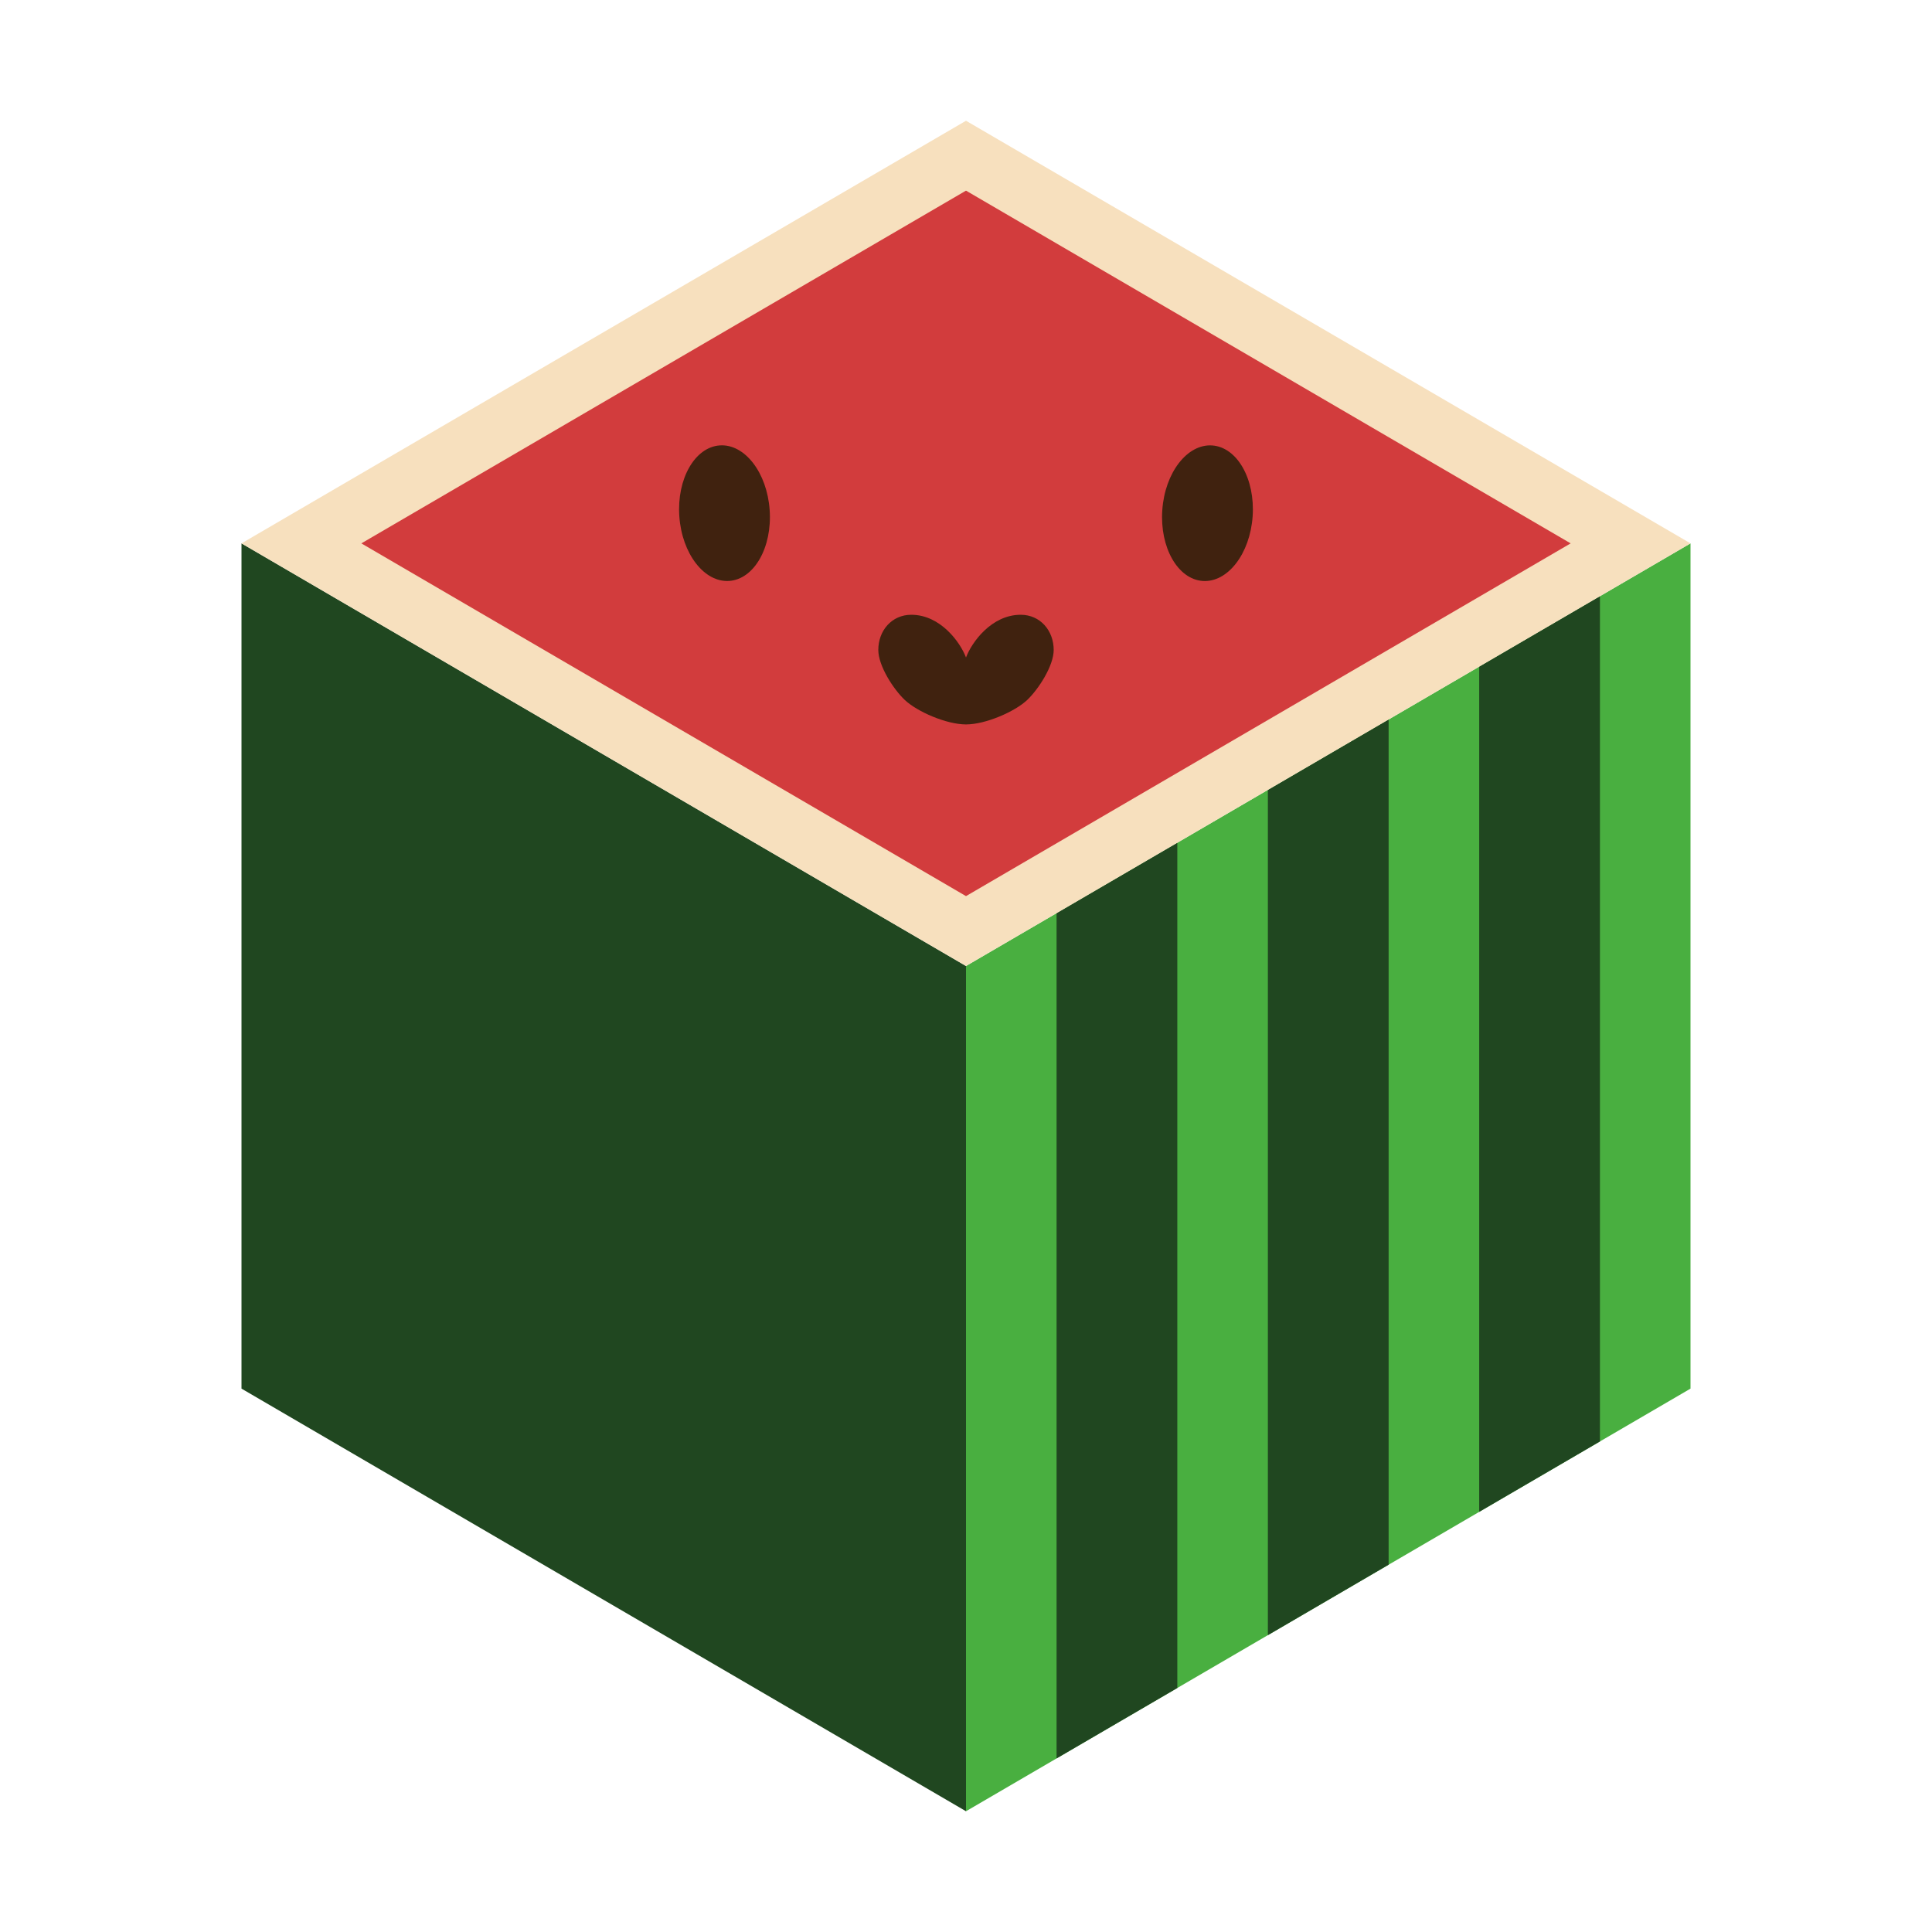
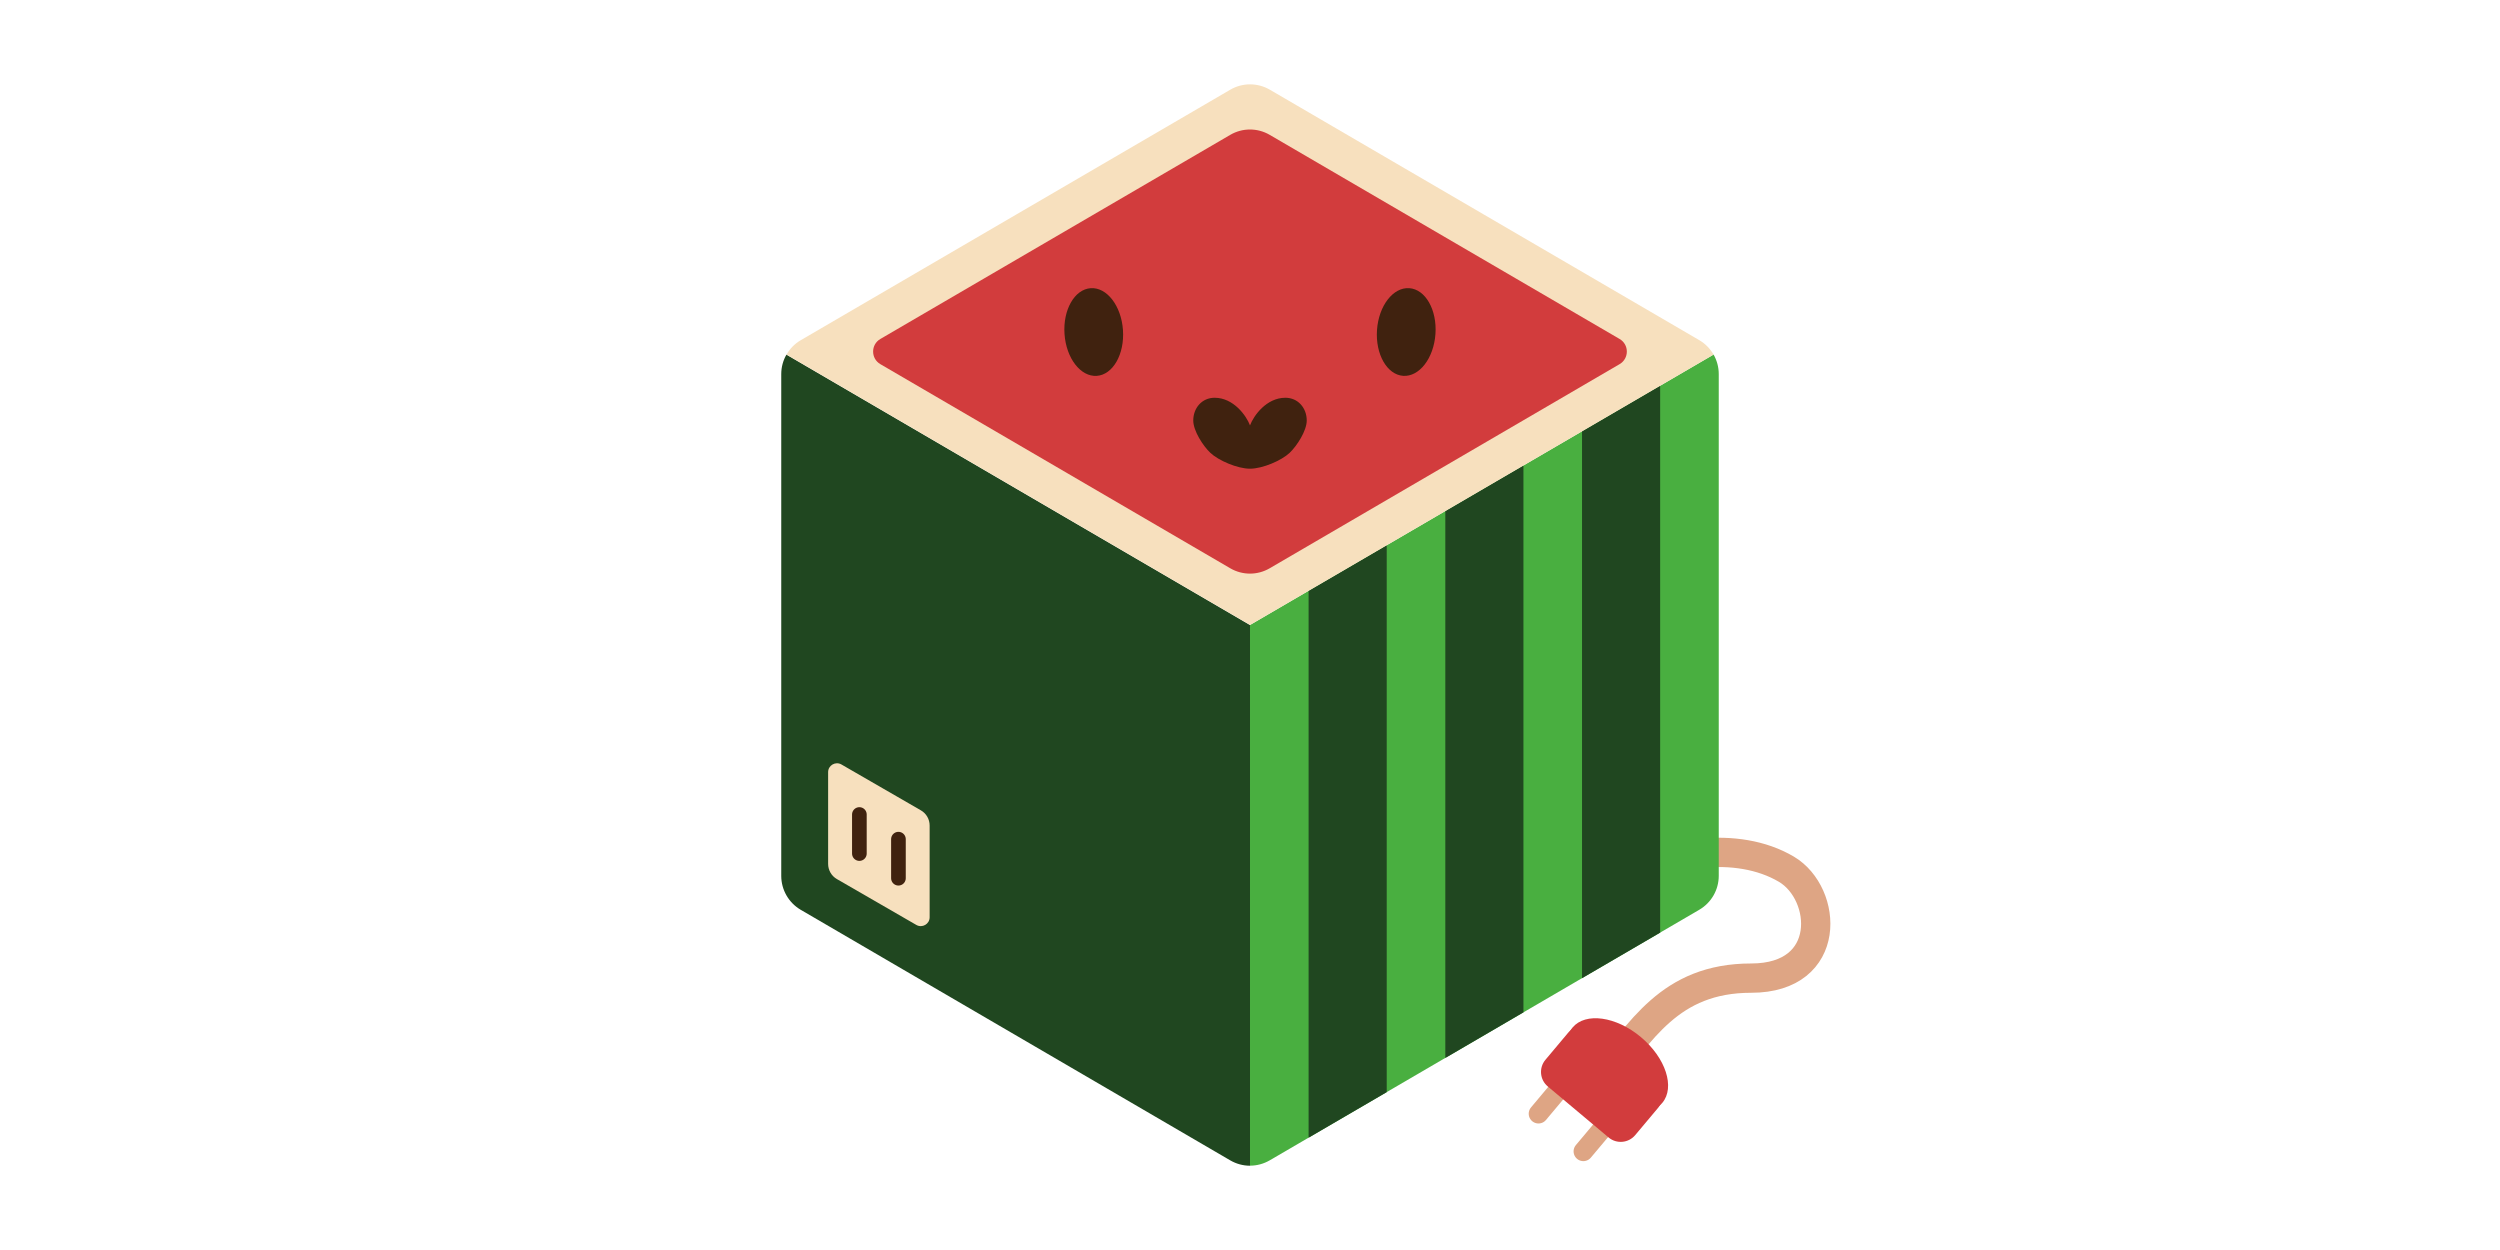
- <svg xmlns="http://www.w3.org/2000/svg" id="_レイヤー_1" version="1.1" viewBox="0 0 256 256">
+ <svg xmlns="http://www.w3.org/2000/svg" id="_レイヤー_1" version="1.1" viewBox="0 0 512 256">
  <defs>
    <style>
      .st0 {
        fill: #40220f;
      }

      .st1 {
        fill: #204720;
      }

      .st2 {
        fill: #49af40;
      }

      .st3 {
        fill: #d23c3d;
      }

-       .st4 {
+       .st4, .st5, .st6, .st7 {
+         fill: none;
+       }
+ 
+       .st8 {
        fill: #f7e0be;
+       }
+ 
+       .st5 {
+         stroke: #40220f;
+         stroke-width: 3px;
+       }
+ 
+       .st5, .st6, .st7 {
+         stroke-linecap: round;
+         stroke-linejoin: round;
+       }
+ 
+       .st6 {
+         stroke-width: 4px;
+       }
+ 
+       .st6, .st7 {
+         stroke: #dea584;
+       }
+ 
+       .st7 {
+         stroke-width: 6px;
      }
    </style>
  </defs>
-   <polygon class="st1" points="32 72 32 184 128 240 128 128 32 72" />
-   <polygon class="st2" points="128 128 128 240 224 184 224 72 128 128" />
+   <rect class="st4" x="128" width="256" height="256" />
+   <path class="st7" d="M332,180.19c8.64-5.58,23.66-8.21,33.86-2.17,8.45,5.01,9.59,22.3-7.21,22.3s-22.62,11.15-30.65,20.73" />
  <g>
-     <polygon class="st1" points="140 121 140 233 156 223.67 156 111.67 140 121" />
-     <polygon class="st1" points="168 104.67 168 216.67 184 207.33 184 95.33 168 104.67" />
-     <polygon class="st1" points="196 88.33 196 200.33 212 191 212 79 196 88.33" />
+     <line class="st6" x1="315.08" y1="228.09" x2="320.22" y2="221.96" />
+     <line class="st6" x1="324.27" y1="235.8" x2="329.42" y2="229.67" />
+     <ellipse class="st3" cx="331.25" cy="218.15" rx="7.5" ry="12" transform="translate(-48.79 331.68) rotate(-50)" />
+     <rect class="st3" x="316.03" y="214.48" width="24" height="15" rx="3.87" ry="3.87" transform="translate(219.43 -158.92) rotate(40)" />
  </g>
-   <polygon class="st4" points="224 72 128 16 32 72 128 128 224 72" />
-   <polygon class="st3" points="47.88 72 128 25.26 208.12 72 128 118.74 47.88 72" />
+   <path class="st1" d="M160,76.62v102.76c0,2.86,1.52,5.5,3.99,6.95l87.96,51.31c1.25.73,2.65,1.1,4.05,1.1v-110.73l-94.94-55.38c-.69,1.2-1.06,2.57-1.06,4Z" />
+   <path class="st2" d="M256,128v110.73c1.4,0,2.8-.37,4.05-1.1l87.96-51.31c2.47-1.44,3.99-4.09,3.99-6.95v-102.76c0-1.43-.38-2.8-1.06-4l-94.94,55.38Z" />
  <g>
-     <ellipse class="st0" cx="96" cy="68" rx="6" ry="9" transform="translate(-4.51 6.86) rotate(-4)" />
-     <ellipse class="st0" cx="160" cy="68" rx="9" ry="6" transform="translate(81 222.87) rotate(-86)" />
-     <path class="st0" d="M135.25,81.46c-3.88,0-6.5,3.66-7.25,5.66-.75-2-3.38-5.66-7.25-5.66-2.58,0-4.37,2.09-4.37,4.66,0,2.11,2,5.2,3.5,6.62,1.64,1.56,5.53,3.25,8.12,3.25s6.48-1.69,8.12-3.25c1.5-1.43,3.5-4.52,3.5-6.62,0-2.57-1.79-4.66-4.37-4.66Z" />
+     <polygon class="st1" points="268 121 268 233 284 223.67 284 111.67 268 121" />
+     <polygon class="st1" points="296 104.67 296 216.67 312 207.33 312 95.33 296 104.67" />
+     <polygon class="st1" points="324 88.33 324 200.33 340 191 340 79 324 88.33" />
+   </g>
+   <path class="st8" d="M256,128l94.94-55.38c-.69-1.2-1.69-2.23-2.92-2.95l-43.98-25.65-43.98-25.65c-2.5-1.46-5.6-1.46-8.1,0l-43.98,25.65-43.98,25.65c-1.24.72-2.24,1.75-2.92,2.95l94.94,55.38Z" />
+   <path class="st3" d="M180.3,69.42l71.67-41.81c2.49-1.45,5.56-1.45,8.05,0l71.67,41.81c1.98,1.15,1.98,4.01,0,5.16l-71.67,41.81c-2.49,1.45-5.56,1.45-8.05,0l-71.67-41.81c-1.98-1.15-1.98-4.01,0-5.16Z" />
+   <g>
+     <ellipse class="st0" cx="224" cy="68" rx="6" ry="9" transform="translate(-4.2 15.79) rotate(-4)" />
+     <ellipse class="st0" cx="288" cy="68" rx="9" ry="6" transform="translate(200.07 350.55) rotate(-86)" />
+     <path class="st0" d="M263.25,81.46c-3.88,0-6.5,3.66-7.25,5.66-.75-2-3.38-5.66-7.25-5.66-2.58,0-4.37,2.09-4.37,4.66,0,2.11,2,5.2,3.5,6.62,1.64,1.56,5.53,3.25,8.12,3.25s6.48-1.69,8.12-3.25c1.5-1.43,3.5-4.52,3.5-6.62,0-2.57-1.79-4.66-4.37-4.66Z" />
+   </g>
+   <g>
+     <path class="st8" d="M190.39,169.07v18.79c0,1.39-1.51,2.26-2.72,1.57l-16.28-9.4c-1.11-.64-1.79-1.82-1.79-3.11v-18.79c0-1.39,1.51-2.26,2.72-1.57l16.28,9.4c1.11.64,1.79,1.82,1.79,3.11Z" />
+     <line class="st5" x1="176" y1="174.81" x2="176" y2="166.81" />
+     <line class="st5" x1="184" y1="179.86" x2="184" y2="171.86" />
  </g>
</svg>
